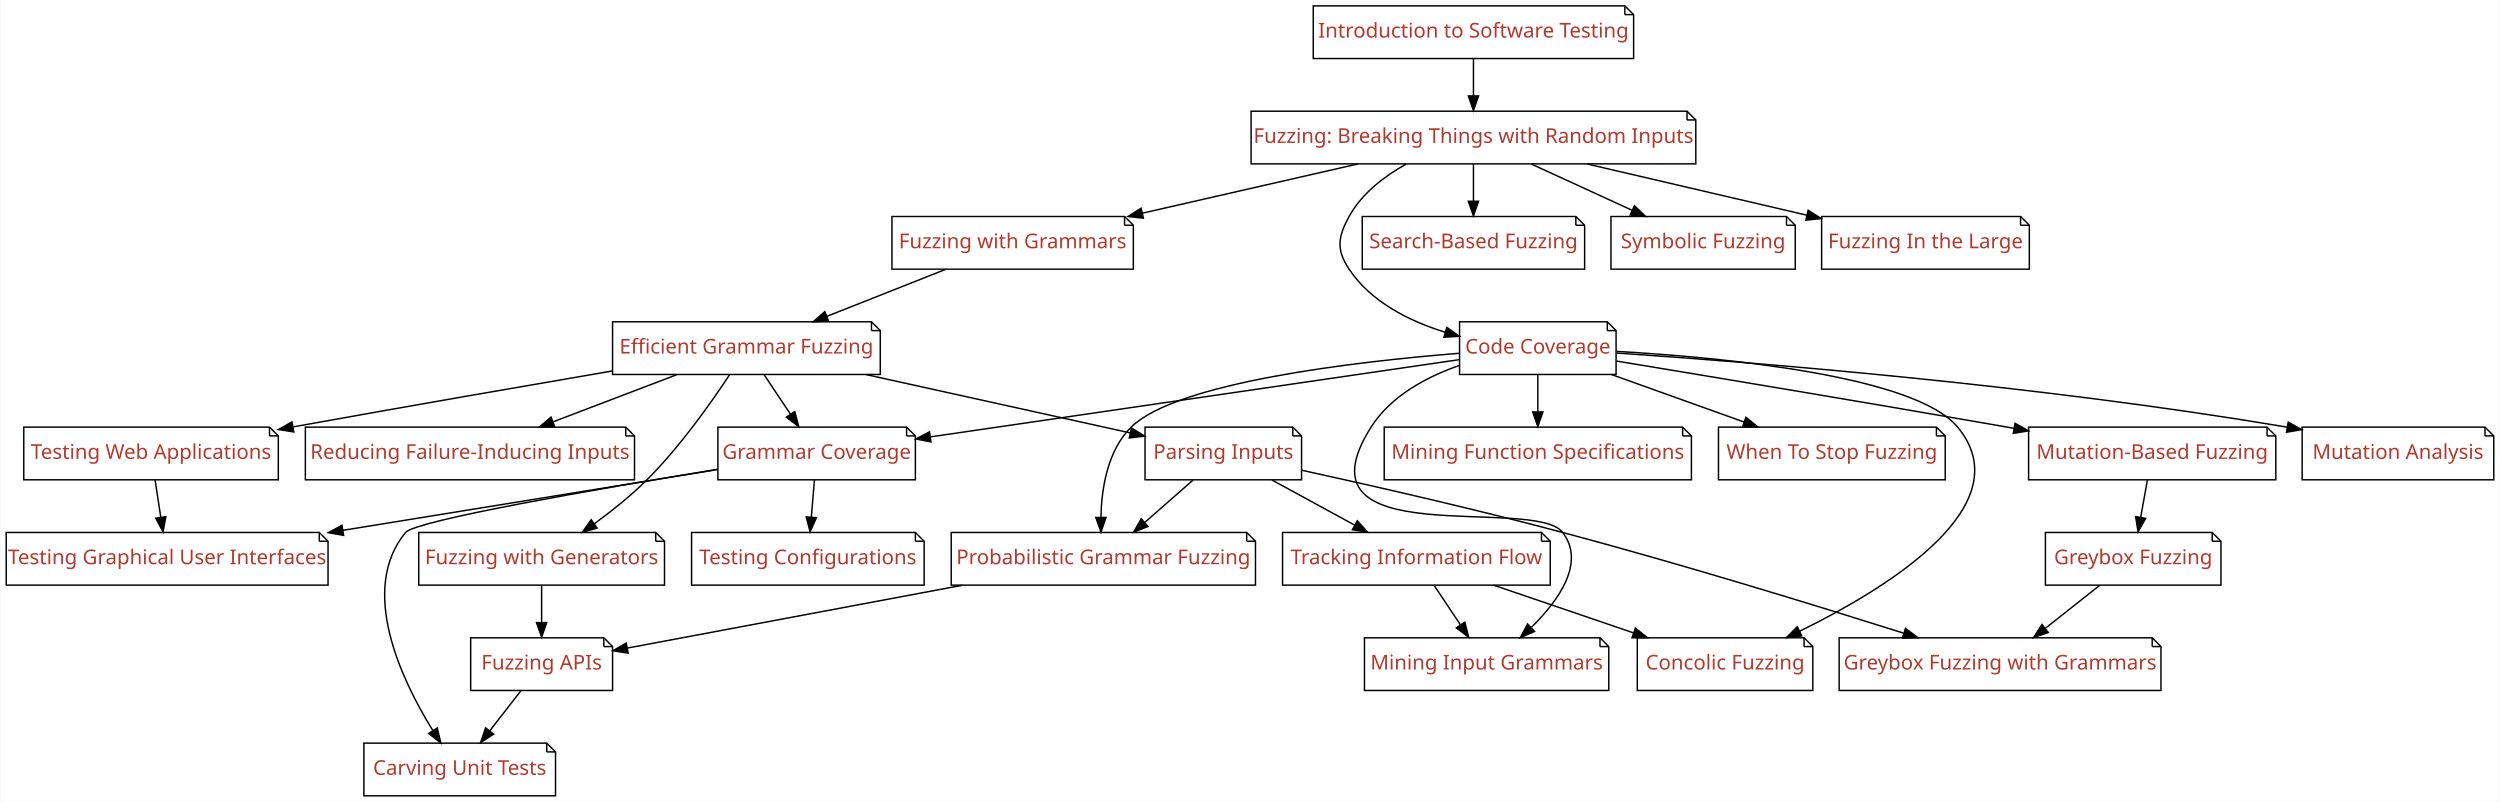
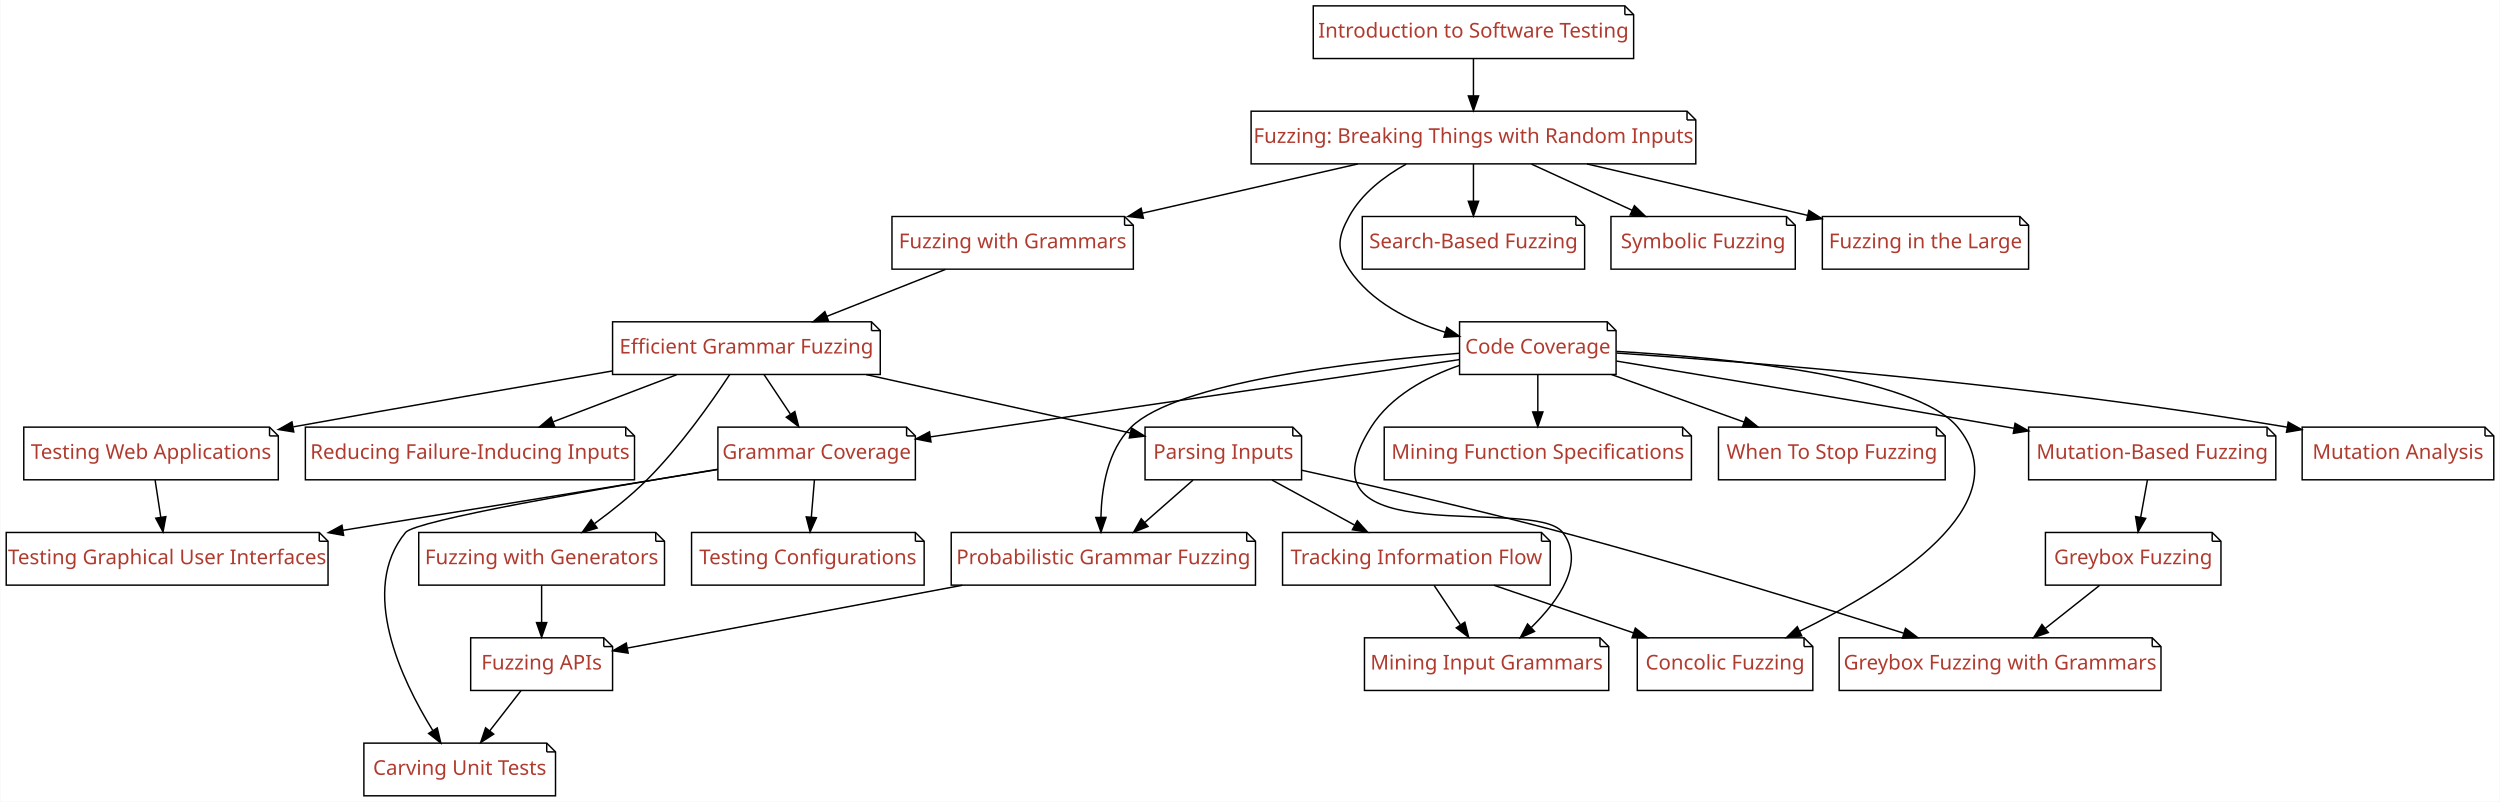
<svg xmlns="http://www.w3.org/2000/svg" xmlns:xlink="http://www.w3.org/1999/xlink" width="1709pt" height="548pt" viewBox="0.00 0.00 1708.50 548.00">
  <g id="graph0" class="graph" transform="scale(1 1) rotate(0) translate(4 544)">
    <polygon fill="#ffffff" stroke="transparent" points="-4,4 -4,-544 1704.5,-544 1704.5,4 -4,4" />
    <g id="node1" class="node">
      <g id="a_node1">
        <a xlink:href="Fuzzer.ipynb" xlink:title="Fuzzer">
          <polygon fill="#ffffff" stroke="#000000" points="1149,-468 851,-468 851,-432 1155,-432 1155,-462 1149,-468" />
          <polyline fill="none" stroke="#000000" points="1149,-468 1149,-462 " />
          <polyline fill="none" stroke="#000000" points="1155,-462 1149,-462 " />
          <text text-anchor="middle" x="1003" y="-446.3" font-family="Patua One" font-size="14.00" fill="#b03a2e">Fuzzing: Breaking Things with Random Inputs</text>
        </a>
      </g>
    </g>
    <g id="node2" class="node">
      <g id="a_node2">
        <a xlink:href="Coverage.ipynb" xlink:title="Coverage">
          <polygon fill="#ffffff" stroke="#000000" points="1094.5,-324 993.5,-324 993.5,-288 1100.5,-288 1100.5,-318 1094.5,-324" />
          <polyline fill="none" stroke="#000000" points="1094.5,-324 1094.5,-318 " />
          <polyline fill="none" stroke="#000000" points="1100.5,-318 1094.5,-318 " />
          <text text-anchor="middle" x="1047" y="-302.3" font-family="Patua One" font-size="14.00" fill="#b03a2e">Code Coverage</text>
        </a>
      </g>
    </g>
    <g id="edge1" class="edge">
      <path fill="none" stroke="#000000" d="M957.051,-431.854C941.826,-423.376 926.587,-411.629 918,-396 910.295,-381.977 909.136,-373.32 918,-360 932.843,-337.695 958.86,-324.586 983.659,-316.889" />
      <polygon fill="#000000" stroke="#000000" points="984.783,-320.208 993.441,-314.101 982.865,-313.476 984.783,-320.208" />
    </g>
    <g id="node3" class="node">
      <g id="a_node3">
        <a xlink:href="SearchBasedFuzzer.ipynb" xlink:title="SearchBasedFuzzer">
          <polygon fill="#ffffff" stroke="#000000" points="1073,-396 927,-396 927,-360 1079,-360 1079,-390 1073,-396" />
          <polyline fill="none" stroke="#000000" points="1073,-396 1073,-390 " />
          <polyline fill="none" stroke="#000000" points="1079,-390 1073,-390 " />
          <text text-anchor="middle" x="1003" y="-374.3" font-family="Patua One" font-size="14.00" fill="#b03a2e">Search-Based Fuzzing</text>
        </a>
      </g>
    </g>
    <g id="edge2" class="edge">
      <path fill="none" stroke="#000000" d="M1003,-431.831C1003,-424.131 1003,-414.974 1003,-406.417" />
      <polygon fill="#000000" stroke="#000000" points="1006.5,-406.413 1003,-396.413 999.5,-406.413 1006.5,-406.413" />
    </g>
    <g id="node4" class="node">
      <g id="a_node4">
        <a xlink:href="Grammars.ipynb" xlink:title="Grammars">
          <polygon fill="#ffffff" stroke="#000000" points="764.5,-396 605.5,-396 605.5,-360 770.5,-360 770.5,-390 764.5,-396" />
          <polyline fill="none" stroke="#000000" points="764.5,-396 764.5,-390 " />
          <polyline fill="none" stroke="#000000" points="770.5,-390 764.5,-390 " />
          <text text-anchor="middle" x="688" y="-374.3" font-family="Patua One" font-size="14.00" fill="#b03a2e">Fuzzing with Grammars</text>
        </a>
      </g>
    </g>
    <g id="edge3" class="edge">
      <path fill="none" stroke="#000000" d="M923.919,-431.924C879.18,-421.698 823.108,-408.882 776.855,-398.31" />
      <polygon fill="#000000" stroke="#000000" points="777.369,-394.837 766.841,-396.021 775.809,-401.661 777.369,-394.837" />
    </g>
    <g id="node5" class="node">
      <g id="a_node5">
        <a xlink:href="SymbolicFuzzer.ipynb" xlink:title="SymbolicFuzzer">
          <polygon fill="#ffffff" stroke="#000000" points="1217,-396 1097,-396 1097,-360 1223,-360 1223,-390 1217,-396" />
          <polyline fill="none" stroke="#000000" points="1217,-396 1217,-390 " />
          <polyline fill="none" stroke="#000000" points="1223,-390 1217,-390 " />
          <text text-anchor="middle" x="1160" y="-374.3" font-family="Patua One" font-size="14.00" fill="#b03a2e">Symbolic Fuzzing</text>
        </a>
      </g>
    </g>
    <g id="edge4" class="edge">
      <path fill="none" stroke="#000000" d="M1042.618,-431.831C1063.522,-422.245 1089.348,-410.401 1111.449,-400.265" />
      <polygon fill="#000000" stroke="#000000" points="1113.036,-403.388 1120.667,-396.038 1110.118,-397.025 1113.036,-403.388" />
    </g>
    <g id="node6" class="node">
      <g id="a_node6">
        <a xlink:href="FuzzingInTheLarge.ipynb" xlink:title="FuzzingInTheLarge">
-           <polygon fill="#ffffff" stroke="#000000" points="1377,-396 1241,-396 1241,-360 1383,-360 1383,-390 1377,-396" />
-           <polyline fill="none" stroke="#000000" points="1377,-396 1377,-390 " />
-           <polyline fill="none" stroke="#000000" points="1383,-390 1377,-390 " />
-           <text text-anchor="middle" x="1312" y="-374.3" font-family="Patua One" font-size="14.00" fill="#b03a2e">Fuzzing In the Large</text>
+           <polygon fill="#ffffff" stroke="#000000" points="1376.5,-396 1241.5,-396 1241.5,-360 1382.5,-360 1382.5,-390 1376.5,-396" />
+           <polyline fill="none" stroke="#000000" points="1376.5,-396 1376.5,-390 " />
+           <polyline fill="none" stroke="#000000" points="1382.5,-390 1376.5,-390 " />
+           <text text-anchor="middle" x="1312" y="-374.3" font-family="Patua One" font-size="14.00" fill="#b03a2e">Fuzzing in the Large</text>
        </a>
      </g>
    </g>
    <g id="edge5" class="edge">
-       <path fill="none" stroke="#000000" d="M1080.575,-431.924C1126.377,-421.252 1184.288,-407.758 1230.721,-396.939" />
-       <polygon fill="#000000" stroke="#000000" points="1231.803,-400.281 1240.748,-394.603 1230.214,-393.463 1231.803,-400.281" />
+       <path fill="none" stroke="#000000" d="M1080.575,-431.924C1126.64,-421.191 1184.953,-407.603 1231.52,-396.753" />
+       <polygon fill="#000000" stroke="#000000" points="1232.325,-400.159 1241.27,-394.481 1230.736,-393.342 1232.325,-400.159" />
    </g>
    <g id="node8" class="node">
      <g id="a_node8">
        <a xlink:href="MutationFuzzer.ipynb" xlink:title="MutationFuzzer">
          <polygon fill="#ffffff" stroke="#000000" points="1545.5,-252 1382.5,-252 1382.5,-216 1551.5,-216 1551.5,-246 1545.5,-252" />
          <polyline fill="none" stroke="#000000" points="1545.5,-252 1545.5,-246 " />
          <polyline fill="none" stroke="#000000" points="1551.5,-246 1545.5,-246 " />
          <text text-anchor="middle" x="1467" y="-230.3" font-family="Patua One" font-size="14.00" fill="#b03a2e">Mutation-Based Fuzzing</text>
        </a>
      </g>
    </g>
    <g id="edge7" class="edge">
      <path fill="none" stroke="#000000" d="M1100.71,-297.187C1164.489,-286.67 1274.063,-268.44 1368,-252 1369.479,-251.741 1370.97,-251.48 1372.471,-251.215" />
      <polygon fill="#000000" stroke="#000000" points="1373.255,-254.631 1382.492,-249.442 1372.035,-247.738 1373.255,-254.631" />
    </g>
    <g id="node9" class="node">
      <g id="a_node9">
        <a xlink:href="MutationAnalysis.ipynb" xlink:title="MutationAnalysis">
          <polygon fill="#ffffff" stroke="#000000" points="1694.5,-252 1569.5,-252 1569.5,-216 1700.5,-216 1700.5,-246 1694.5,-252" />
          <polyline fill="none" stroke="#000000" points="1694.5,-252 1694.5,-246 " />
          <polyline fill="none" stroke="#000000" points="1700.5,-246 1694.5,-246 " />
          <text text-anchor="middle" x="1635" y="-230.3" font-family="Patua One" font-size="14.00" fill="#b03a2e">Mutation Analysis</text>
        </a>
      </g>
    </g>
    <g id="edge8" class="edge">
      <path fill="none" stroke="#000000" d="M1100.861,-302.656C1192.87,-296.436 1386.302,-281.154 1559.205,-252.007" />
      <polygon fill="#000000" stroke="#000000" points="1559.981,-255.425 1569.251,-250.294 1558.804,-248.525 1559.981,-255.425" />
    </g>
    <g id="node10" class="node">
      <g id="a_node10">
        <a xlink:href="GrammarCoverageFuzzer.ipynb" xlink:title="GrammarCoverageFuzzer">
          <polygon fill="#ffffff" stroke="#000000" points="615.5,-252 486.5,-252 486.5,-216 621.5,-216 621.5,-246 615.5,-252" />
          <polyline fill="none" stroke="#000000" points="615.5,-252 615.5,-246 " />
          <polyline fill="none" stroke="#000000" points="621.5,-246 615.5,-246 " />
          <text text-anchor="middle" x="554" y="-230.3" font-family="Patua One" font-size="14.00" fill="#b03a2e">Grammar Coverage</text>
        </a>
      </g>
    </g>
    <g id="edge9" class="edge">
      <path fill="none" stroke="#000000" d="M993.302,-298.158C905.961,-285.402 732.762,-260.107 631.892,-245.376" />
      <polygon fill="#000000" stroke="#000000" points="632.163,-241.878 621.762,-243.896 631.151,-248.805 632.163,-241.878" />
    </g>
    <g id="node11" class="node">
      <g id="a_node11">
        <a xlink:href="ProbabilisticGrammarFuzzer.ipynb" xlink:title="ProbabilisticGrammarFuzzer">
          <polygon fill="#ffffff" stroke="#000000" points="848,-180 646,-180 646,-144 854,-144 854,-174 848,-180" />
          <polyline fill="none" stroke="#000000" points="848,-180 848,-174 " />
          <polyline fill="none" stroke="#000000" points="854,-174 848,-174 " />
          <text text-anchor="middle" x="750" y="-158.3" font-family="Patua One" font-size="14.00" fill="#b03a2e">Probabilistic Grammar Fuzzing</text>
        </a>
      </g>
    </g>
    <g id="edge10" class="edge">
      <path fill="none" stroke="#000000" d="M993.385,-302.514C921.723,-296.729 800.103,-282.603 769,-252 752.886,-236.145 748.783,-210.305 748.336,-190.371" />
      <polygon fill="#000000" stroke="#000000" points="751.836,-190.31 748.4,-180.288 744.836,-190.265 751.836,-190.31" />
    </g>
    <g id="node12" class="node">
      <g id="a_node12">
        <a xlink:href="GrammarMiner.ipynb" xlink:title="GrammarMiner">
          <polygon fill="#ffffff" stroke="#000000" points="1089.5,-108 928.5,-108 928.5,-72 1095.5,-72 1095.5,-102 1089.5,-108" />
          <polyline fill="none" stroke="#000000" points="1089.5,-108 1089.5,-102 " />
          <polyline fill="none" stroke="#000000" points="1095.5,-102 1089.5,-102 " />
          <text text-anchor="middle" x="1012" y="-86.3" font-family="Patua One" font-size="14.00" fill="#b03a2e">Mining Input Grammars</text>
        </a>
      </g>
    </g>
    <g id="edge11" class="edge">
      <path fill="none" stroke="#000000" d="M993.306,-294.165C970.629,-286.226 946.409,-273.189 933,-252 877.462,-164.239 1044.506,-205.574 1064,-180 1079.645,-159.475 1061.581,-133.794 1042.588,-115.124" />
      <polygon fill="#000000" stroke="#000000" points="1044.751,-112.354 1035.053,-108.088 1039.973,-117.471 1044.751,-112.354" />
    </g>
    <g id="node13" class="node">
      <g id="a_node13">
        <a xlink:href="ConcolicFuzzer.ipynb" xlink:title="ConcolicFuzzer">
          <polygon fill="#ffffff" stroke="#000000" points="1229,-108 1115,-108 1115,-72 1235,-72 1235,-102 1229,-108" />
          <polyline fill="none" stroke="#000000" points="1229,-108 1229,-102 " />
          <polyline fill="none" stroke="#000000" points="1235,-102 1229,-102 " />
          <text text-anchor="middle" x="1175" y="-86.3" font-family="Patua One" font-size="14.00" fill="#b03a2e">Concolic Fuzzing</text>
        </a>
      </g>
    </g>
    <g id="edge12" class="edge">
      <path fill="none" stroke="#000000" d="M1100.786,-303.799C1175.537,-299.481 1304.951,-287.025 1334,-252 1377.97,-198.985 1287.789,-142.849 1226.139,-112.564" />
      <polygon fill="#000000" stroke="#000000" points="1227.42,-109.297 1216.892,-108.109 1224.381,-115.603 1227.42,-109.297" />
    </g>
    <g id="node14" class="node">
      <g id="a_node14">
        <a xlink:href="DynamicInvariants.ipynb" xlink:title="DynamicInvariants">
          <polygon fill="#ffffff" stroke="#000000" points="1146,-252 942,-252 942,-216 1152,-216 1152,-246 1146,-252" />
          <polyline fill="none" stroke="#000000" points="1146,-252 1146,-246 " />
          <polyline fill="none" stroke="#000000" points="1152,-246 1146,-246 " />
          <text text-anchor="middle" x="1047" y="-230.3" font-family="Patua One" font-size="14.00" fill="#b03a2e">Mining Function Specifications</text>
        </a>
      </g>
    </g>
    <g id="edge13" class="edge">
      <path fill="none" stroke="#000000" d="M1047,-287.831C1047,-280.131 1047,-270.974 1047,-262.417" />
      <polygon fill="#000000" stroke="#000000" points="1050.5,-262.413 1047,-252.413 1043.5,-262.413 1050.5,-262.413" />
    </g>
    <g id="node15" class="node">
      <g id="a_node15">
        <a xlink:href="WhenToStopFuzzing.ipynb" xlink:title="WhenToStopFuzzing">
          <polygon fill="#ffffff" stroke="#000000" points="1319.5,-252 1170.5,-252 1170.5,-216 1325.5,-216 1325.5,-246 1319.5,-252" />
          <polyline fill="none" stroke="#000000" points="1319.5,-252 1319.5,-246 " />
          <polyline fill="none" stroke="#000000" points="1325.5,-246 1319.5,-246 " />
          <text text-anchor="middle" x="1248" y="-230.3" font-family="Patua One" font-size="14.00" fill="#b03a2e">When To Stop Fuzzing</text>
        </a>
      </g>
    </g>
    <g id="edge14" class="edge">
      <path fill="none" stroke="#000000" d="M1097.461,-287.924C1124.939,-278.082 1159.117,-265.839 1187.959,-255.507" />
      <polygon fill="#000000" stroke="#000000" points="1189.284,-258.75 1197.518,-252.083 1186.923,-252.161 1189.284,-258.75" />
    </g>
    <g id="node18" class="node">
      <g id="a_node18">
        <a xlink:href="GrammarFuzzer.ipynb" xlink:title="GrammarFuzzer">
          <polygon fill="#ffffff" stroke="#000000" points="591.5,-324 414.5,-324 414.5,-288 597.5,-288 597.5,-318 591.5,-324" />
          <polyline fill="none" stroke="#000000" points="591.5,-324 591.5,-318 " />
          <polyline fill="none" stroke="#000000" points="597.5,-318 591.5,-318 " />
          <text text-anchor="middle" x="506" y="-302.3" font-family="Patua One" font-size="14.00" fill="#b03a2e">Efficient Grammar Fuzzing</text>
        </a>
      </g>
    </g>
    <g id="edge17" class="edge">
      <path fill="none" stroke="#000000" d="M642.074,-359.831C617.408,-350.073 586.831,-337.977 560.914,-327.724" />
      <polygon fill="#000000" stroke="#000000" points="562.182,-324.462 551.596,-324.038 559.607,-330.971 562.182,-324.462" />
    </g>
    <g id="node7" class="node">
      <g id="a_node7">
        <a xlink:href="Intro_Testing.ipynb" xlink:title="Intro_Testing">
          <polygon fill="#ffffff" stroke="#000000" points="1106.5,-540 893.5,-540 893.5,-504 1112.5,-504 1112.5,-534 1106.5,-540" />
          <polyline fill="none" stroke="#000000" points="1106.5,-540 1106.5,-534 " />
          <polyline fill="none" stroke="#000000" points="1112.5,-534 1106.5,-534 " />
          <text text-anchor="middle" x="1003" y="-518.3" font-family="Patua One" font-size="14.00" fill="#b03a2e">Introduction to Software Testing</text>
        </a>
      </g>
    </g>
    <g id="edge6" class="edge">
      <path fill="none" stroke="#000000" d="M1003,-503.831C1003,-496.131 1003,-486.974 1003,-478.417" />
      <polygon fill="#000000" stroke="#000000" points="1006.5,-478.413 1003,-468.413 999.5,-478.413 1006.5,-478.413" />
    </g>
    <g id="node16" class="node">
      <g id="a_node16">
        <a xlink:href="GreyboxFuzzer.ipynb" xlink:title="GreyboxFuzzer">
          <polygon fill="#ffffff" stroke="#000000" points="1508,-180 1394,-180 1394,-144 1514,-144 1514,-174 1508,-180" />
          <polyline fill="none" stroke="#000000" points="1508,-180 1508,-174 " />
          <polyline fill="none" stroke="#000000" points="1514,-174 1508,-174 " />
          <text text-anchor="middle" x="1454" y="-158.3" font-family="Patua One" font-size="14.00" fill="#b03a2e">Greybox Fuzzing</text>
        </a>
      </g>
    </g>
    <g id="edge15" class="edge">
      <path fill="none" stroke="#000000" d="M1463.72,-215.831C1462.329,-208.131 1460.676,-198.974 1459.131,-190.417" />
      <polygon fill="#000000" stroke="#000000" points="1462.546,-189.632 1457.325,-180.413 1455.657,-190.876 1462.546,-189.632" />
    </g>
    <g id="node23" class="node">
      <g id="a_node23">
        <a xlink:href="ConfigurationFuzzer.ipynb" xlink:title="ConfigurationFuzzer">
          <polygon fill="#ffffff" stroke="#000000" points="621.5,-180 468.5,-180 468.5,-144 627.5,-144 627.5,-174 621.5,-180" />
          <polyline fill="none" stroke="#000000" points="621.5,-180 621.5,-174 " />
          <polyline fill="none" stroke="#000000" points="627.5,-174 621.5,-174 " />
          <text text-anchor="middle" x="548" y="-158.3" font-family="Patua One" font-size="14.00" fill="#b03a2e">Testing Configurations</text>
        </a>
      </g>
    </g>
    <g id="edge23" class="edge">
      <path fill="none" stroke="#000000" d="M552.486,-215.831C551.844,-208.131 551.081,-198.974 550.368,-190.417" />
      <polygon fill="#000000" stroke="#000000" points="553.853,-190.088 549.534,-180.413 546.877,-190.669 553.853,-190.088" />
    </g>
    <g id="node24" class="node">
      <g id="a_node24">
        <a xlink:href="Carver.ipynb" xlink:title="Carver">
          <polygon fill="#ffffff" stroke="#000000" points="369.5,-36 244.5,-36 244.5,0 375.5,0 375.5,-30 369.5,-36" />
          <polyline fill="none" stroke="#000000" points="369.5,-36 369.5,-30 " />
          <polyline fill="none" stroke="#000000" points="375.5,-30 369.5,-30 " />
          <text text-anchor="middle" x="310" y="-14.3" font-family="Patua One" font-size="14.00" fill="#b03a2e">Carving Unit Tests</text>
        </a>
      </g>
    </g>
    <g id="edge24" class="edge">
      <path fill="none" stroke="#000000" d="M486.346,-223.206C405.4,-209.968 279.832,-188.27 273,-180 240.869,-141.106 269.9,-79.756 291.527,-44.778" />
      <polygon fill="#000000" stroke="#000000" points="294.659,-46.378 297.099,-36.068 288.762,-42.606 294.659,-46.378" />
    </g>
    <g id="node25" class="node">
      <g id="a_node25">
        <a xlink:href="GUIFuzzer.ipynb" xlink:title="GUIFuzzer">
          <polygon fill="#ffffff" stroke="#000000" points="214,-180 0,-180 0,-144 220,-144 220,-174 214,-180" />
          <polyline fill="none" stroke="#000000" points="214,-180 214,-174 " />
          <polyline fill="none" stroke="#000000" points="220,-174 214,-174 " />
          <text text-anchor="middle" x="110" y="-158.3" font-family="Patua One" font-size="14.00" fill="#b03a2e">Testing Graphical User Interfaces</text>
        </a>
      </g>
    </g>
    <g id="edge25" class="edge">
      <path fill="none" stroke="#000000" d="M486.083,-222.986C418.153,-211.971 312.243,-194.796 230.101,-181.476" />
      <polygon fill="#000000" stroke="#000000" points="230.638,-178.017 220.206,-179.871 229.517,-184.927 230.638,-178.017" />
    </g>
    <g id="node27" class="node">
      <g id="a_node27">
        <a xlink:href="APIFuzzer.ipynb" xlink:title="APIFuzzer">
          <polygon fill="#ffffff" stroke="#000000" points="408.5,-108 317.5,-108 317.5,-72 414.5,-72 414.5,-102 408.5,-108" />
          <polyline fill="none" stroke="#000000" points="408.5,-108 408.5,-102 " />
          <polyline fill="none" stroke="#000000" points="414.5,-102 408.5,-102 " />
          <text text-anchor="middle" x="366" y="-86.3" font-family="Patua One" font-size="14.00" fill="#b03a2e">Fuzzing APIs</text>
        </a>
      </g>
    </g>
    <g id="edge29" class="edge">
      <path fill="none" stroke="#000000" d="M653.596,-143.924C581.666,-130.437 485.703,-112.444 424.866,-101.037" />
      <polygon fill="#000000" stroke="#000000" points="425.145,-97.529 414.671,-99.126 423.855,-104.409 425.145,-97.529" />
    </g>
    <g id="node17" class="node">
      <g id="a_node17">
        <a xlink:href="GreyboxGrammarFuzzer.ipynb" xlink:title="GreyboxGrammarFuzzer">
          <polygon fill="#ffffff" stroke="#000000" points="1467,-108 1253,-108 1253,-72 1473,-72 1473,-102 1467,-108" />
          <polyline fill="none" stroke="#000000" points="1467,-108 1467,-102 " />
          <polyline fill="none" stroke="#000000" points="1473,-102 1467,-102 " />
          <text text-anchor="middle" x="1363" y="-86.3" font-family="Patua One" font-size="14.00" fill="#b03a2e">Greybox Fuzzing with Grammars</text>
        </a>
      </g>
    </g>
    <g id="edge16" class="edge">
      <path fill="none" stroke="#000000" d="M1431.037,-143.831C1419.829,-134.963 1406.179,-124.164 1394.056,-114.572" />
      <polygon fill="#000000" stroke="#000000" points="1395.97,-111.623 1385.956,-108.163 1391.626,-117.112 1395.97,-111.623" />
    </g>
    <g id="edge18" class="edge">
      <path fill="none" stroke="#000000" d="M518.112,-287.831C523.528,-279.708 530.024,-269.964 535.992,-261.012" />
      <polygon fill="#000000" stroke="#000000" points="539.09,-262.675 541.725,-252.413 533.265,-258.792 539.09,-262.675" />
    </g>
    <g id="node19" class="node">
      <g id="a_node19">
        <a xlink:href="Parser.ipynb" xlink:title="Parser">
          <polygon fill="#ffffff" stroke="#000000" points="879.5,-252 778.5,-252 778.5,-216 885.5,-216 885.5,-246 879.5,-252" />
          <polyline fill="none" stroke="#000000" points="879.5,-252 879.5,-246 " />
          <polyline fill="none" stroke="#000000" points="885.5,-246 879.5,-246 " />
          <text text-anchor="middle" x="832" y="-230.3" font-family="Patua One" font-size="14.00" fill="#b03a2e">Parsing Inputs</text>
        </a>
      </g>
    </g>
    <g id="edge19" class="edge">
      <path fill="none" stroke="#000000" d="M587.843,-287.924C643.718,-275.584 716.675,-259.471 768.24,-248.082" />
      <polygon fill="#000000" stroke="#000000" points="769.246,-251.444 778.256,-245.87 767.737,-244.609 769.246,-251.444" />
    </g>
    <g id="node20" class="node">
      <g id="a_node20">
        <a xlink:href="GeneratorGrammarFuzzer.ipynb" xlink:title="GeneratorGrammarFuzzer">
          <polygon fill="#ffffff" stroke="#000000" points="444,-180 282,-180 282,-144 450,-144 450,-174 444,-180" />
          <polyline fill="none" stroke="#000000" points="444,-180 444,-174 " />
          <polyline fill="none" stroke="#000000" points="450,-174 444,-174 " />
          <text text-anchor="middle" x="366" y="-158.3" font-family="Patua One" font-size="14.00" fill="#b03a2e">Fuzzing with Generators</text>
        </a>
      </g>
    </g>
    <g id="edge20" class="edge">
      <path fill="none" stroke="#000000" d="M494.55,-287.918C481.997,-268.858 460.612,-238.531 438,-216 427.223,-205.261 414.229,-194.88 402.262,-186.137" />
      <polygon fill="#000000" stroke="#000000" points="403.95,-183.041 393.777,-180.079 399.882,-188.738 403.95,-183.041" />
    </g>
    <g id="node21" class="node">
      <g id="a_node21">
        <a xlink:href="Reducer.ipynb" xlink:title="Reducer">
          <polygon fill="#ffffff" stroke="#000000" points="423.5,-252 204.5,-252 204.5,-216 429.5,-216 429.5,-246 423.5,-252" />
          <polyline fill="none" stroke="#000000" points="423.5,-252 423.5,-246 " />
          <polyline fill="none" stroke="#000000" points="429.5,-246 423.5,-246 " />
          <text text-anchor="middle" x="317" y="-230.3" font-family="Patua One" font-size="14.00" fill="#b03a2e">Reducing Failure-Inducing Inputs</text>
        </a>
      </g>
    </g>
    <g id="edge21" class="edge">
      <path fill="none" stroke="#000000" d="M458.307,-287.831C432.693,-278.073 400.94,-265.977 374.026,-255.724" />
      <polygon fill="#000000" stroke="#000000" points="374.941,-252.327 364.35,-252.038 372.449,-258.869 374.941,-252.327" />
    </g>
    <g id="node22" class="node">
      <g id="a_node22">
        <a xlink:href="WebFuzzer.ipynb" xlink:title="WebFuzzer">
          <polygon fill="#ffffff" stroke="#000000" points="180,-252 12,-252 12,-216 186,-216 186,-246 180,-252" />
          <polyline fill="none" stroke="#000000" points="180,-252 180,-246 " />
          <polyline fill="none" stroke="#000000" points="186,-246 180,-246 " />
          <text text-anchor="middle" x="99" y="-230.3" font-family="Patua One" font-size="14.00" fill="#b03a2e">Testing Web Applications</text>
        </a>
      </g>
    </g>
    <g id="edge22" class="edge">
      <path fill="none" stroke="#000000" d="M414.427,-290.432C354.992,-280.25 275.577,-266.499 196.284,-252.221" />
      <polygon fill="#000000" stroke="#000000" points="196.574,-248.717 186.112,-250.386 195.332,-255.606 196.574,-248.717" />
    </g>
    <g id="edge26" class="edge">
      <path fill="none" stroke="#000000" d="M811.308,-215.831C801.305,-207.048 789.145,-196.371 778.3,-186.849" />
      <polygon fill="#000000" stroke="#000000" points="780.509,-184.131 770.685,-180.163 775.891,-189.391 780.509,-184.131" />
    </g>
    <g id="edge27" class="edge">
      <path fill="none" stroke="#000000" d="M885.685,-222.522C932.862,-212.193 1003.263,-196.192 1064,-180 1144.754,-158.472 1236.682,-130.233 1297.039,-111.174" />
      <polygon fill="#000000" stroke="#000000" points="1298.341,-114.433 1306.819,-108.079 1296.228,-107.759 1298.341,-114.433" />
    </g>
    <g id="node26" class="node">
      <g id="a_node26">
        <a xlink:href="InformationFlow.ipynb" xlink:title="InformationFlow">
          <polygon fill="#ffffff" stroke="#000000" points="1049.5,-180 872.5,-180 872.5,-144 1055.5,-144 1055.5,-174 1049.5,-180" />
          <polyline fill="none" stroke="#000000" points="1049.5,-180 1049.5,-174 " />
          <polyline fill="none" stroke="#000000" points="1055.5,-174 1049.5,-174 " />
          <text text-anchor="middle" x="964" y="-158.3" font-family="Patua One" font-size="14.00" fill="#b03a2e">Tracking Information Flow</text>
        </a>
      </g>
    </g>
    <g id="edge28" class="edge">
      <path fill="none" stroke="#000000" d="M865.309,-215.831C882.427,-206.494 903.471,-195.016 921.722,-185.061" />
      <polygon fill="#000000" stroke="#000000" points="923.598,-188.024 930.702,-180.163 920.246,-181.879 923.598,-188.024" />
    </g>
    <g id="edge30" class="edge">
      <path fill="none" stroke="#000000" d="M366,-143.831C366,-136.131 366,-126.974 366,-118.417" />
      <polygon fill="#000000" stroke="#000000" points="369.5,-118.413 366,-108.413 362.5,-118.413 369.5,-118.413" />
    </g>
    <g id="edge34" class="edge">
      <path fill="none" stroke="#000000" d="M101.776,-215.831C102.952,-208.131 104.351,-198.974 105.659,-190.417" />
      <polygon fill="#000000" stroke="#000000" points="109.136,-190.827 107.187,-180.413 102.217,-189.77 109.136,-190.827" />
    </g>
    <g id="edge31" class="edge">
      <path fill="none" stroke="#000000" d="M976.112,-143.831C981.528,-135.708 988.024,-125.964 993.992,-117.012" />
      <polygon fill="#000000" stroke="#000000" points="997.09,-118.675 999.725,-108.413 991.265,-114.792 997.09,-118.675" />
    </g>
    <g id="edge32" class="edge">
      <path fill="none" stroke="#000000" d="M1016.972,-143.924C1045.942,-134.039 1082.007,-121.732 1112.366,-111.373" />
      <polygon fill="#000000" stroke="#000000" points="1113.672,-114.625 1122.006,-108.083 1111.412,-108 1113.672,-114.625" />
    </g>
    <g id="edge33" class="edge">
      <path fill="none" stroke="#000000" d="M351.869,-71.831C345.419,-63.539 337.656,-53.557 330.575,-44.453" />
      <polygon fill="#000000" stroke="#000000" points="333.224,-42.158 324.321,-36.413 327.698,-46.456 333.224,-42.158" />
    </g>
  </g>
</svg>
